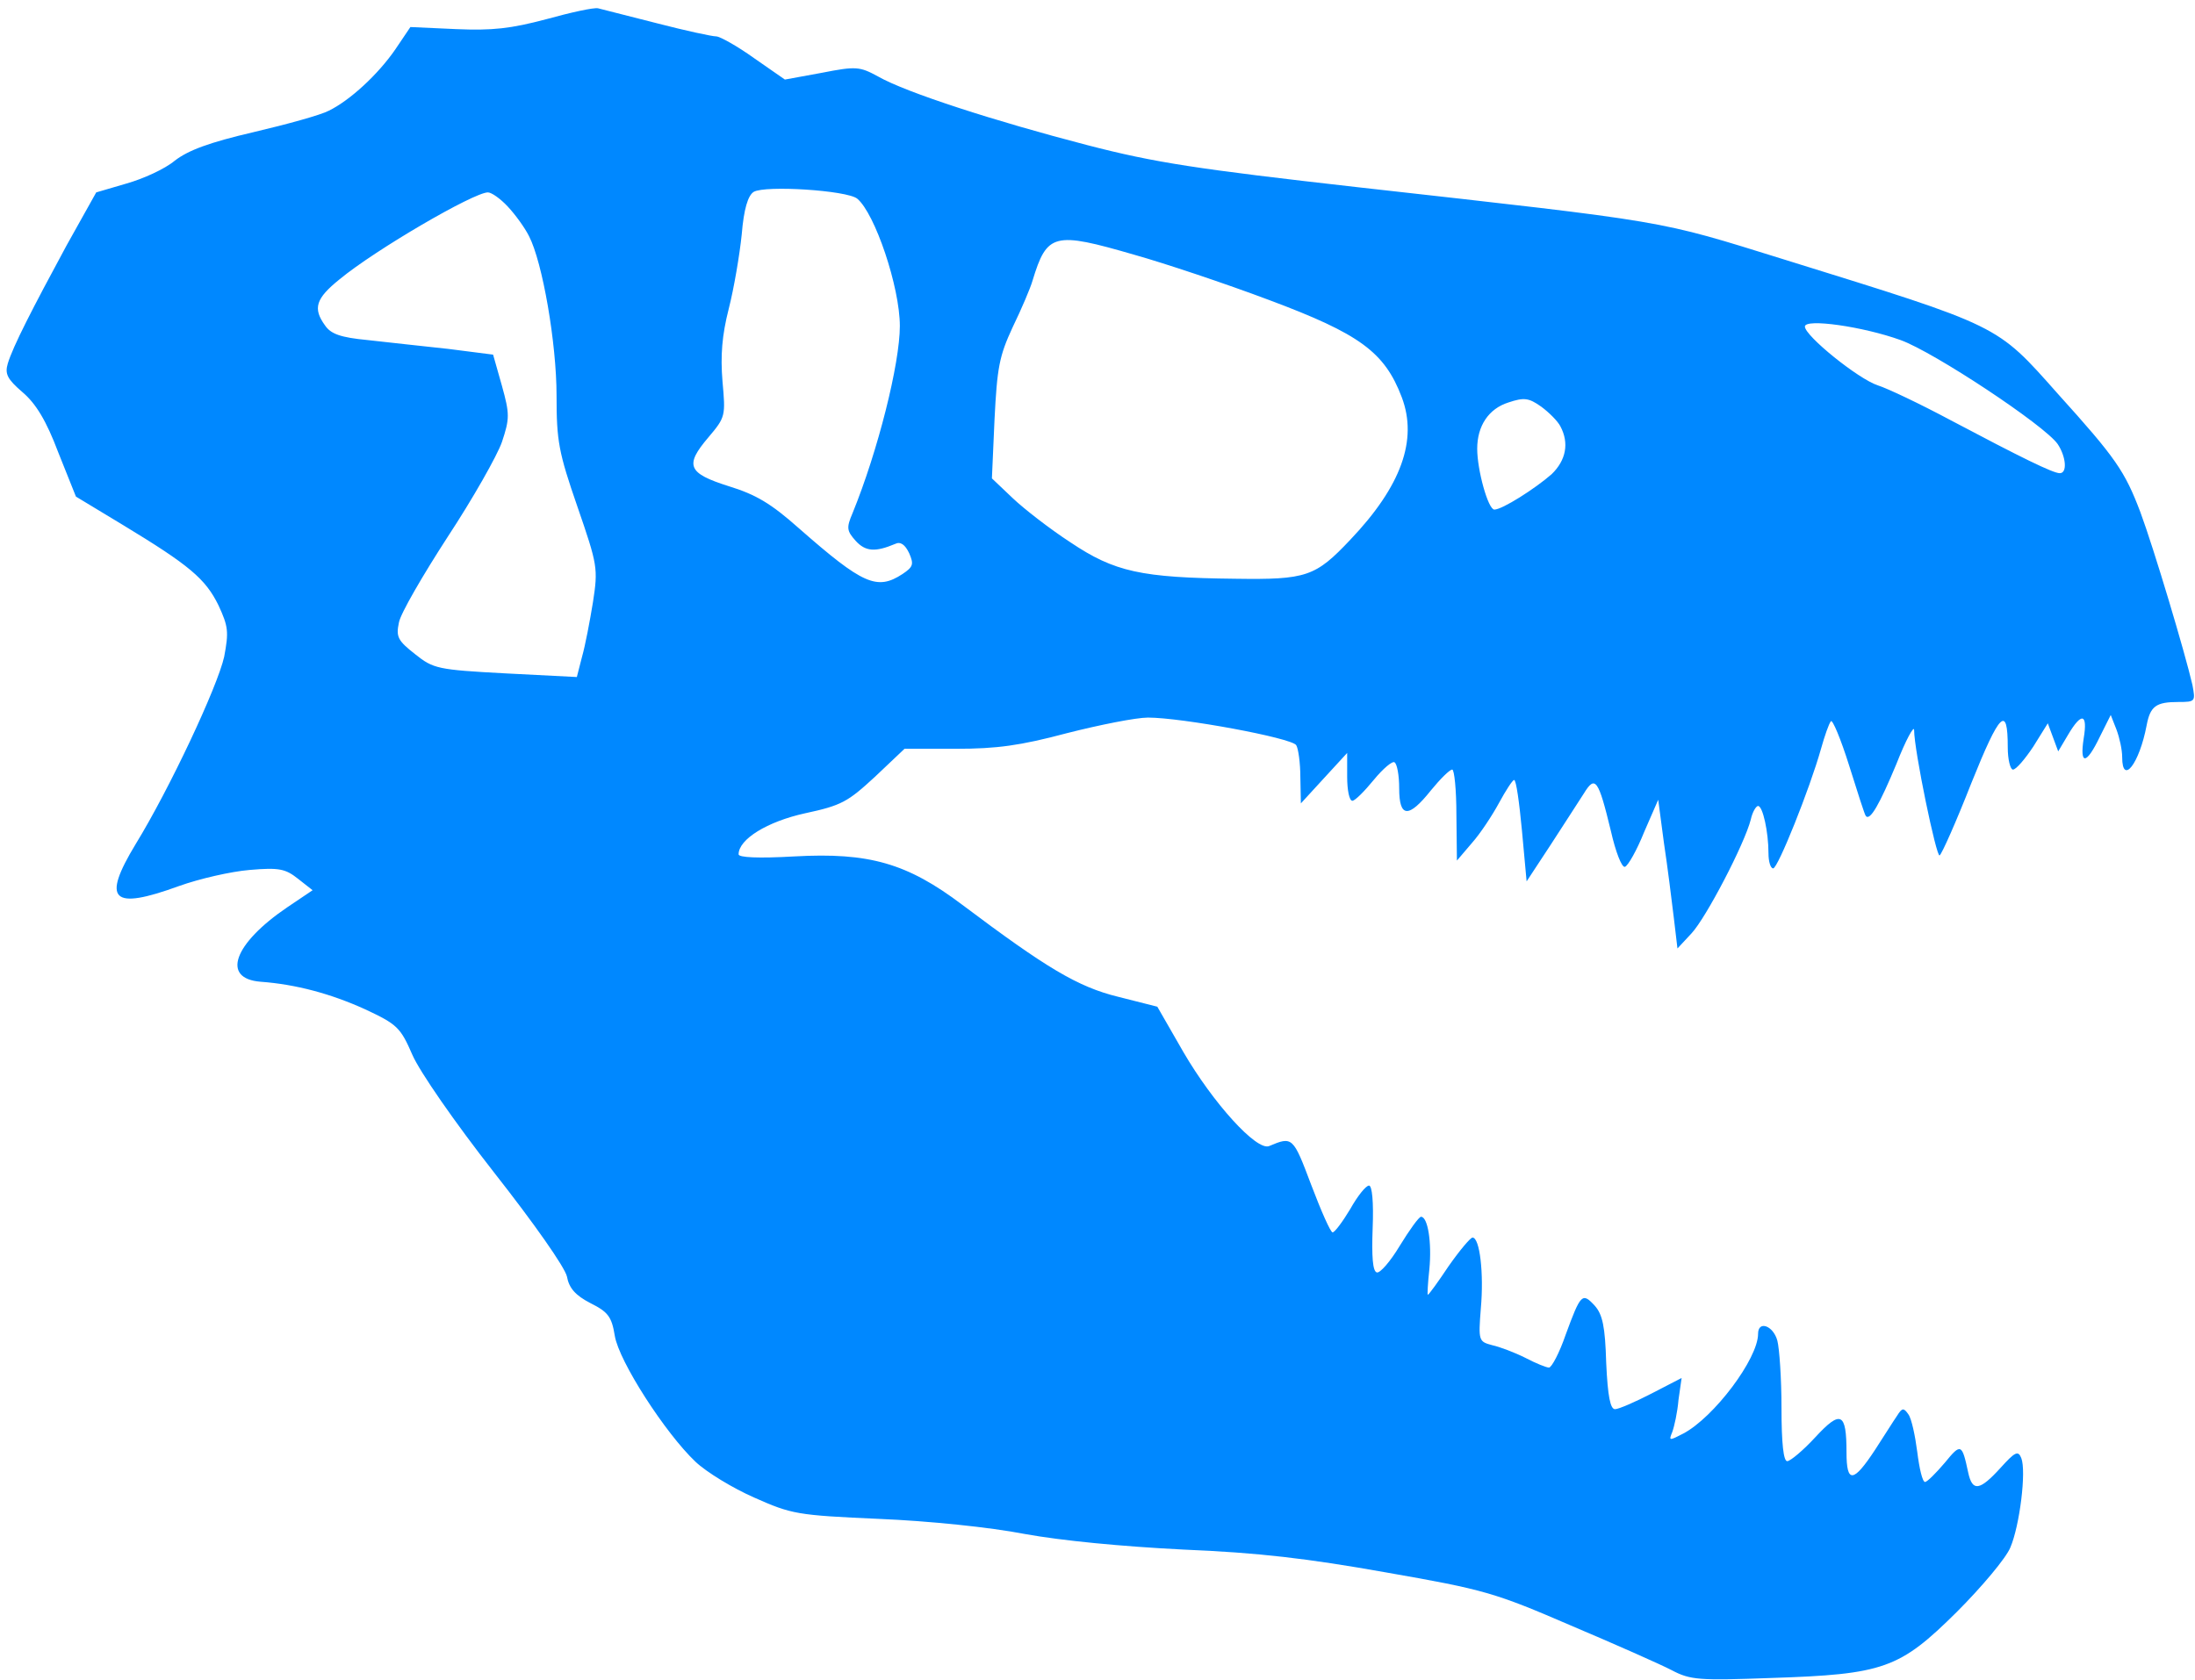
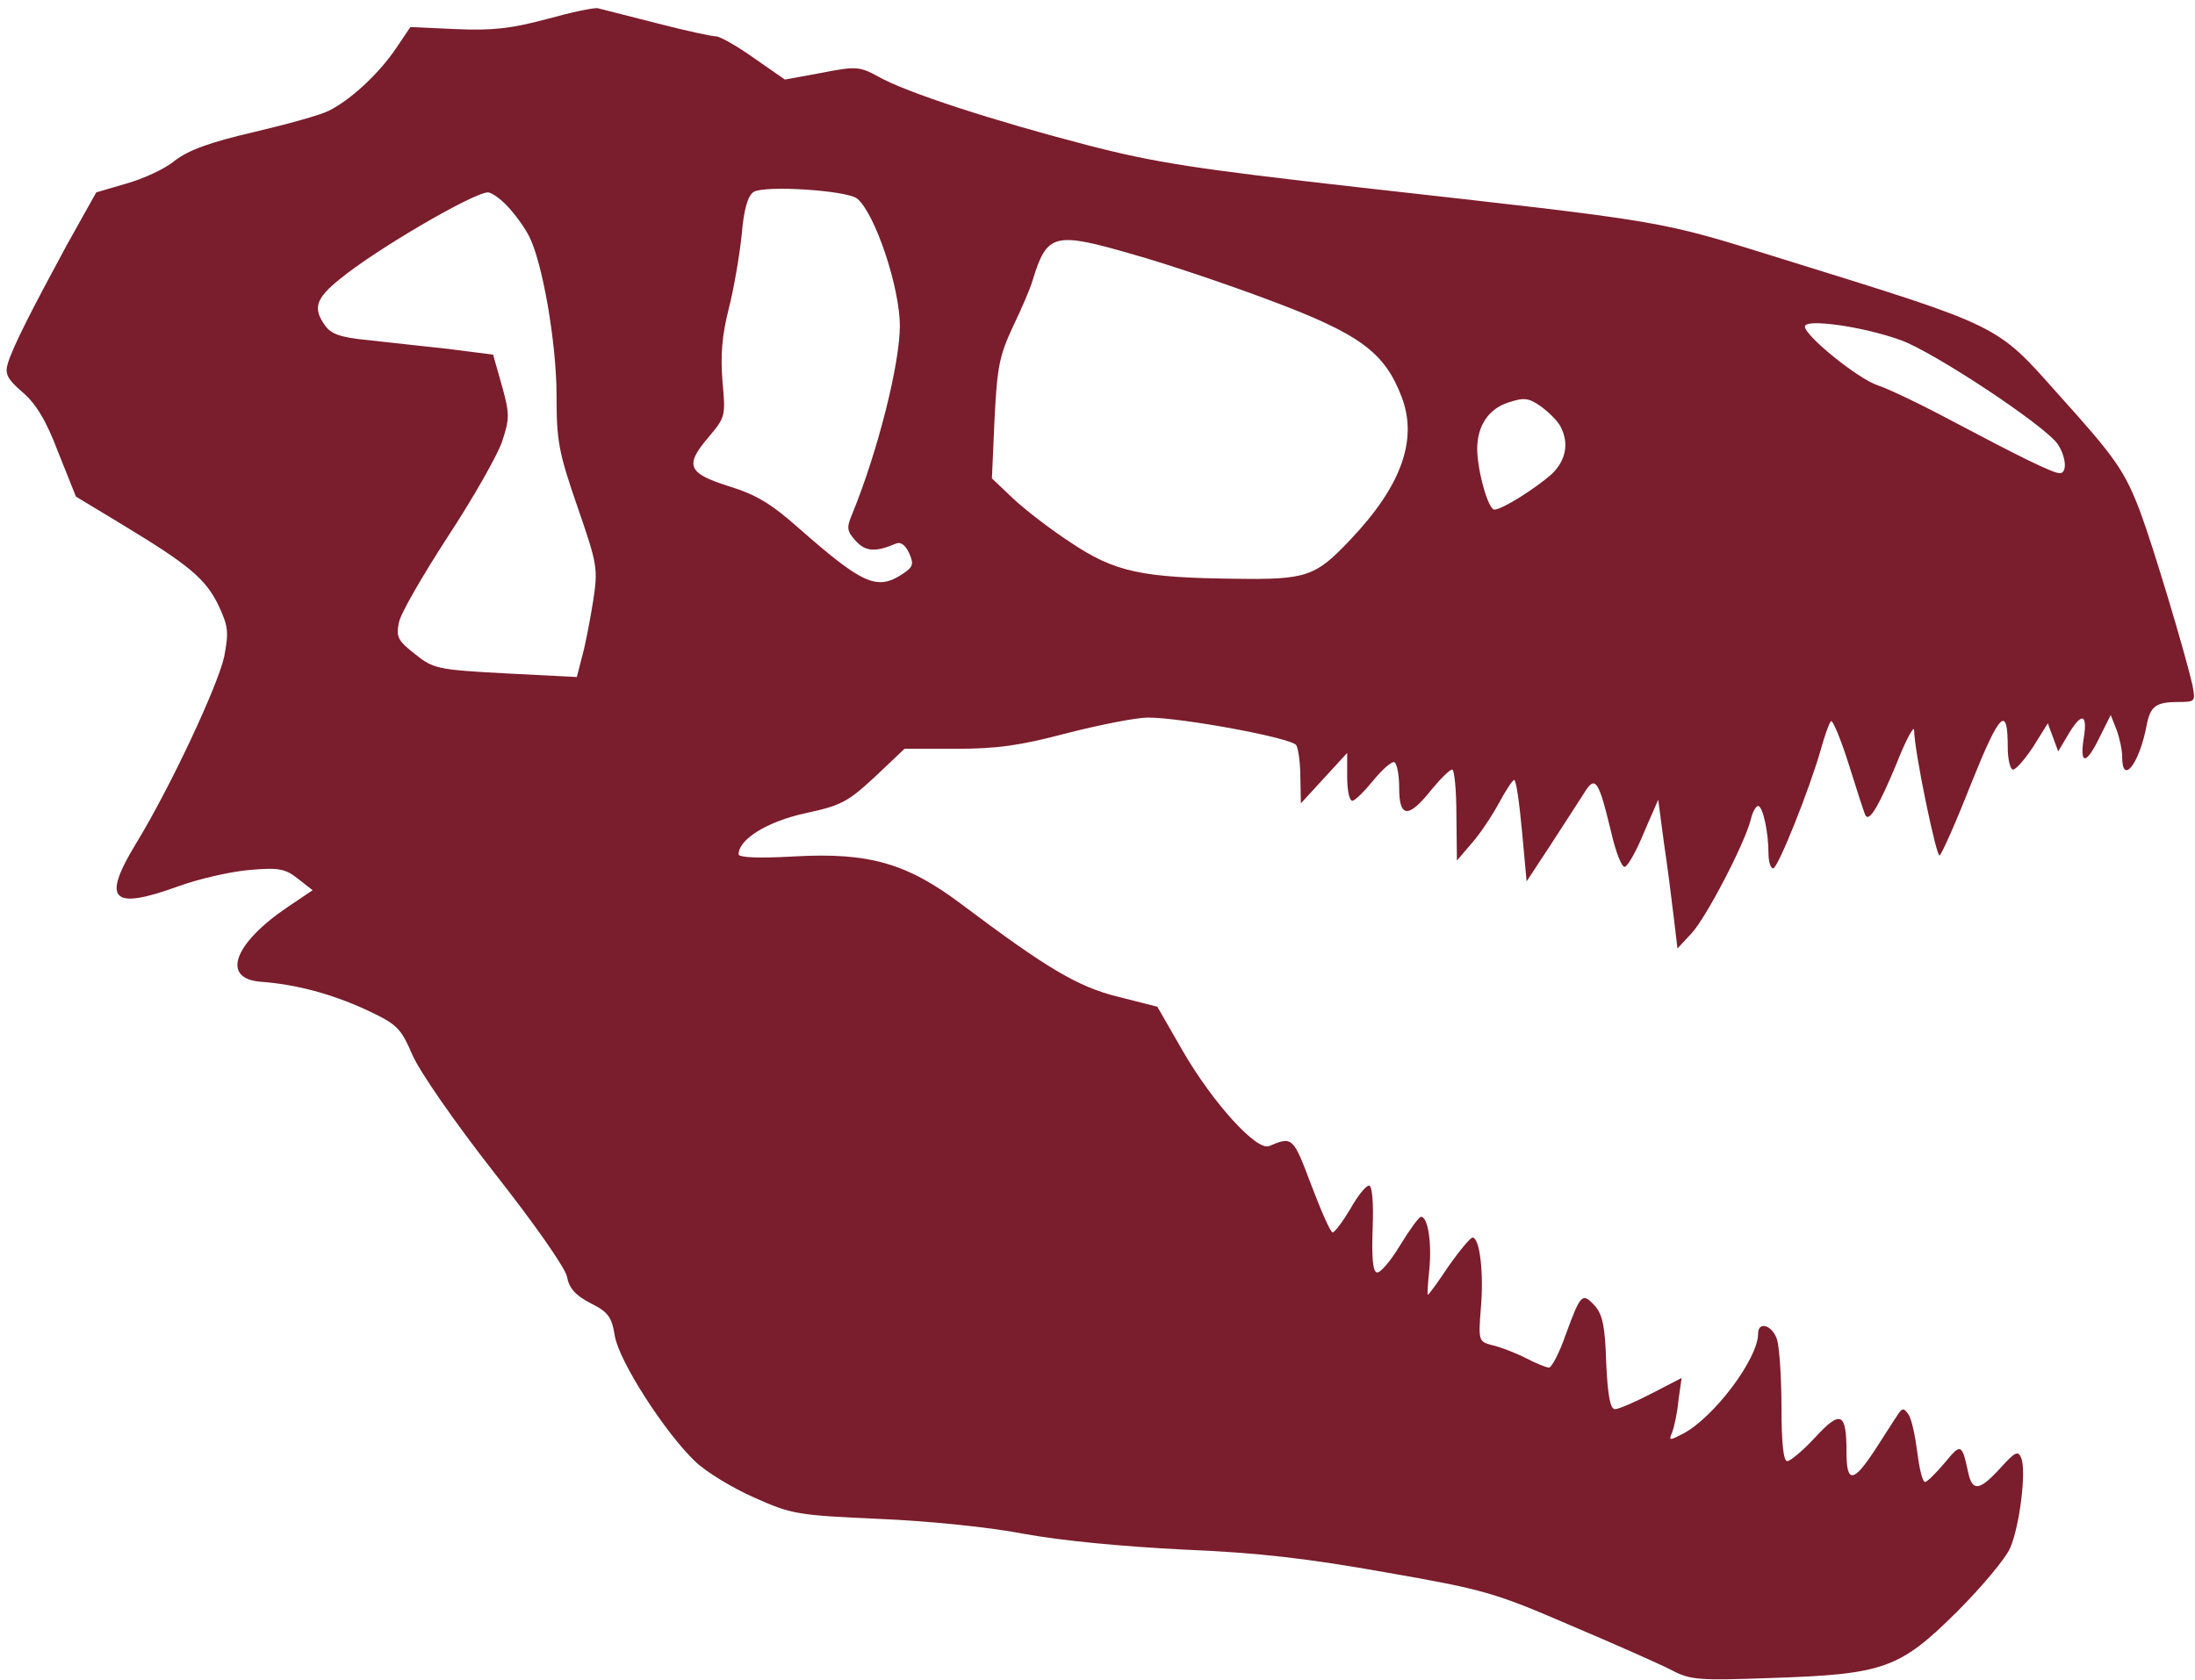
<svg xmlns="http://www.w3.org/2000/svg" version="1.0" width="422pt" height="323pt" viewBox="0 0 422 323" preserveAspectRatio="xMidYMid meet">
-   <g transform="translate(0,323) scale(0.1,-0.1)" fill="#0088ff" stroke="none">
+   <g transform="translate(0,323) scale(0.1,-0.1)" fill="#7a1d2c" stroke="none">
    <path d="M1050 3193 c-68 -18 -103 -22 -173 -19 l-88 4 -29 -43 c-33 -48 -87 -98 -128 -118 -15 -8 -80 -26 -144 -41 -86 -20 -126 -35 -152 -55 -19 -16 -61 -35 -93 -44 l-58 -17 -57 -102 c-66 -122 -103 -194 -113 -227 -6 -20 -1 -30 28 -55 26 -22 46 -55 69 -116 l34 -85 91 -55 c127 -77 158 -103 183 -154 19 -41 20 -51 11 -99 -13 -58 -105 -254 -170 -360 -66 -109 -46 -128 83 -81 39 14 100 28 136 31 57 5 69 2 93 -17 l28 -22 -49 -33 c-103 -70 -127 -137 -51 -143 68 -5 135 -23 201 -53 62 -29 68 -35 91 -88 14 -32 81 -129 157 -226 77 -98 136 -182 140 -200 4 -22 16 -36 45 -51 34 -17 41 -26 47 -63 8 -49 97 -187 155 -242 21 -20 72 -51 113 -69 72 -32 82 -34 240 -41 96 -4 213 -16 280 -29 72 -13 186 -24 305 -30 145 -6 238 -17 390 -44 189 -33 209 -39 355 -102 85 -36 173 -75 194 -86 36 -19 53 -20 190 -15 218 7 248 18 358 127 48 48 95 104 103 124 18 42 31 147 21 172 -6 15 -12 12 -40 -19 -40 -44 -54 -46 -62 -9 -12 56 -14 57 -45 19 -17 -20 -34 -37 -38 -37 -5 0 -11 26 -15 58 -4 31 -11 64 -17 72 -9 13 -12 13 -22 -3 -7 -10 -25 -39 -42 -65 -42 -64 -55 -65 -55 -5 0 77 -11 82 -60 29 -23 -25 -48 -46 -54 -46 -7 0 -11 33 -11 103 0 56 -4 114 -8 129 -8 29 -37 39 -37 13 0 -48 -85 -161 -144 -192 -27 -14 -28 -14 -21 3 4 11 10 38 12 62 l6 42 -58 -30 c-31 -16 -63 -30 -70 -30 -9 0 -14 24 -17 89 -2 70 -7 93 -22 110 -24 26 -27 23 -56 -56 -12 -35 -27 -63 -32 -63 -5 0 -25 8 -46 19 -20 10 -49 21 -63 24 -26 7 -27 8 -22 71 6 67 -2 136 -16 136 -4 0 -25 -25 -46 -55 -20 -30 -38 -55 -40 -55 -1 0 0 22 3 49 5 52 -3 101 -16 101 -4 0 -22 -25 -41 -56 -18 -30 -38 -53 -44 -51 -8 2 -10 31 -8 85 2 50 -1 82 -7 82 -6 0 -22 -20 -36 -45 -15 -25 -30 -45 -34 -45 -4 0 -22 41 -41 91 -35 93 -36 94 -81 75 -24 -10 -108 83 -165 181 l-50 87 -75 19 c-78 19 -139 56 -300 177 -106 80 -179 101 -323 93 -70 -4 -107 -2 -107 4 0 29 55 63 128 79 70 15 82 22 134 70 l57 54 99 0 c78 0 123 6 213 30 63 16 133 30 156 30 65 0 276 -39 285 -53 4 -6 8 -34 8 -62 l1 -50 44 48 45 49 0 -46 c0 -25 4 -46 10 -46 5 0 23 18 41 40 18 22 36 37 40 34 5 -3 9 -25 9 -50 0 -57 18 -58 61 -4 18 22 36 40 41 40 4 0 8 -39 8 -87 l1 -88 29 34 c16 18 39 53 52 77 13 24 26 44 29 44 4 0 10 -44 15 -97 l9 -98 46 70 c25 39 54 83 64 99 22 36 28 27 52 -72 9 -40 21 -71 27 -69 6 2 23 32 37 67 l27 62 11 -83 c7 -46 15 -111 19 -144 l7 -59 27 29 c28 30 102 172 114 219 3 14 10 26 14 26 9 0 20 -50 20 -91 0 -16 4 -29 9 -29 9 0 70 152 92 230 7 25 15 48 19 53 3 4 19 -34 35 -85 16 -51 30 -95 32 -97 8 -11 27 23 59 100 18 46 34 75 34 65 0 -39 43 -246 49 -241 4 2 32 65 61 139 55 137 70 151 70 69 0 -24 5 -43 10 -43 6 0 23 20 39 44 l28 45 10 -27 10 -27 19 32 c26 44 38 41 30 -7 -8 -52 5 -51 31 3 l21 42 11 -28 c6 -16 11 -39 11 -53 0 -55 33 -13 47 61 7 37 18 45 61 45 33 0 33 1 27 33 -14 61 -74 262 -100 332 -30 79 -47 104 -159 228 -119 134 -108 128 -526 258 -248 77 -214 71 -820 139 -309 35 -389 47 -520 81 -177 46 -348 101 -402 132 -35 19 -42 20 -108 7 l-71 -13 -59 41 c-32 23 -66 42 -73 42 -8 0 -59 11 -113 25 -55 14 -106 27 -114 29 -8 2 -53 -8 -100 -21z m598 -345 c34 -28 82 -170 82 -245 0 -72 -42 -240 -91 -360 -12 -28 -11 -34 6 -53 19 -21 38 -22 76 -6 10 5 19 -1 27 -18 9 -21 8 -26 -13 -40 -49 -32 -76 -20 -199 88 -54 48 -83 65 -135 81 -79 25 -85 40 -39 94 33 39 33 41 27 108 -4 49 -1 88 12 139 10 39 21 104 25 143 4 49 12 75 23 82 22 13 179 3 199 -13z m-672 -15 c15 -16 33 -41 41 -57 26 -50 53 -206 53 -307 0 -87 4 -109 40 -213 39 -113 40 -119 30 -184 -6 -37 -15 -84 -21 -105 l-10 -39 -137 7 c-131 7 -139 9 -174 37 -33 26 -37 33 -31 61 3 17 46 91 94 165 48 73 95 156 104 182 15 45 15 54 0 108 l-17 60 -86 11 c-48 5 -118 13 -155 17 -53 5 -71 12 -82 28 -24 33 -18 52 28 89 69 57 258 167 285 167 7 0 24 -12 38 -27z m1205 -93 c57 -16 174 -55 259 -87 174 -65 222 -100 255 -187 31 -82 -1 -171 -99 -274 -67 -71 -84 -77 -221 -75 -181 2 -232 13 -317 70 -40 26 -90 65 -111 85 l-40 38 5 113 c5 100 9 122 35 178 17 35 34 75 38 89 28 92 41 95 196 50z m1473 -164 c64 -23 277 -164 302 -200 16 -24 19 -56 4 -56 -13 0 -74 30 -210 102 -58 31 -121 61 -140 67 -37 12 -140 95 -140 113 0 16 112 0 184 -26z m-654 -166 c17 -32 11 -65 -17 -92 -32 -28 -95 -68 -110 -68 -12 0 -33 76 -33 117 0 44 22 77 60 89 30 10 39 9 63 -8 15 -11 32 -28 37 -38z" />
  </g>
</svg>
